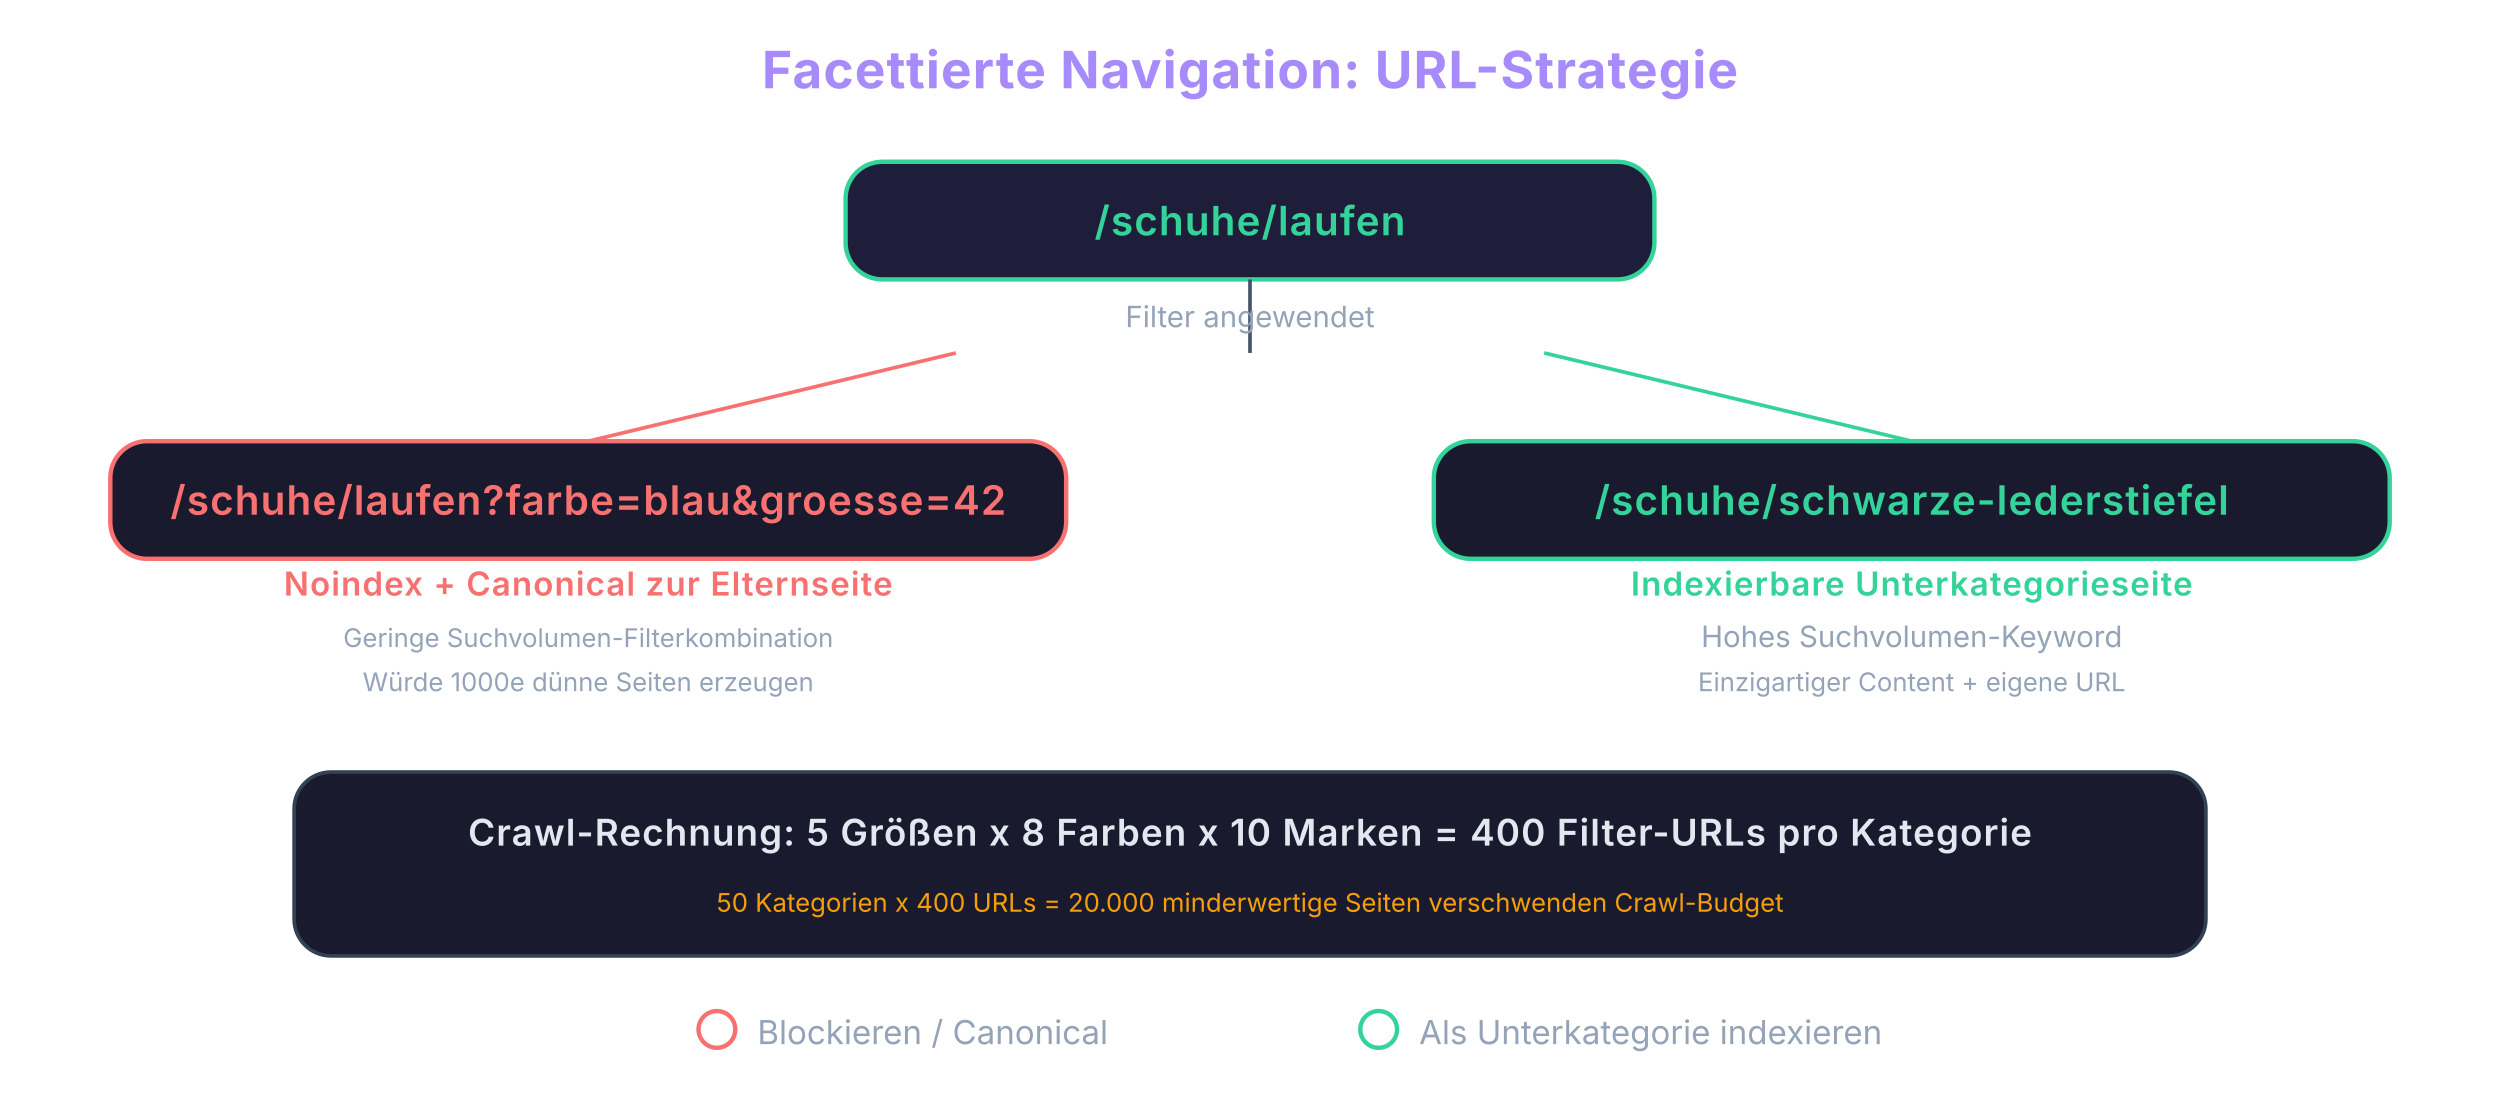
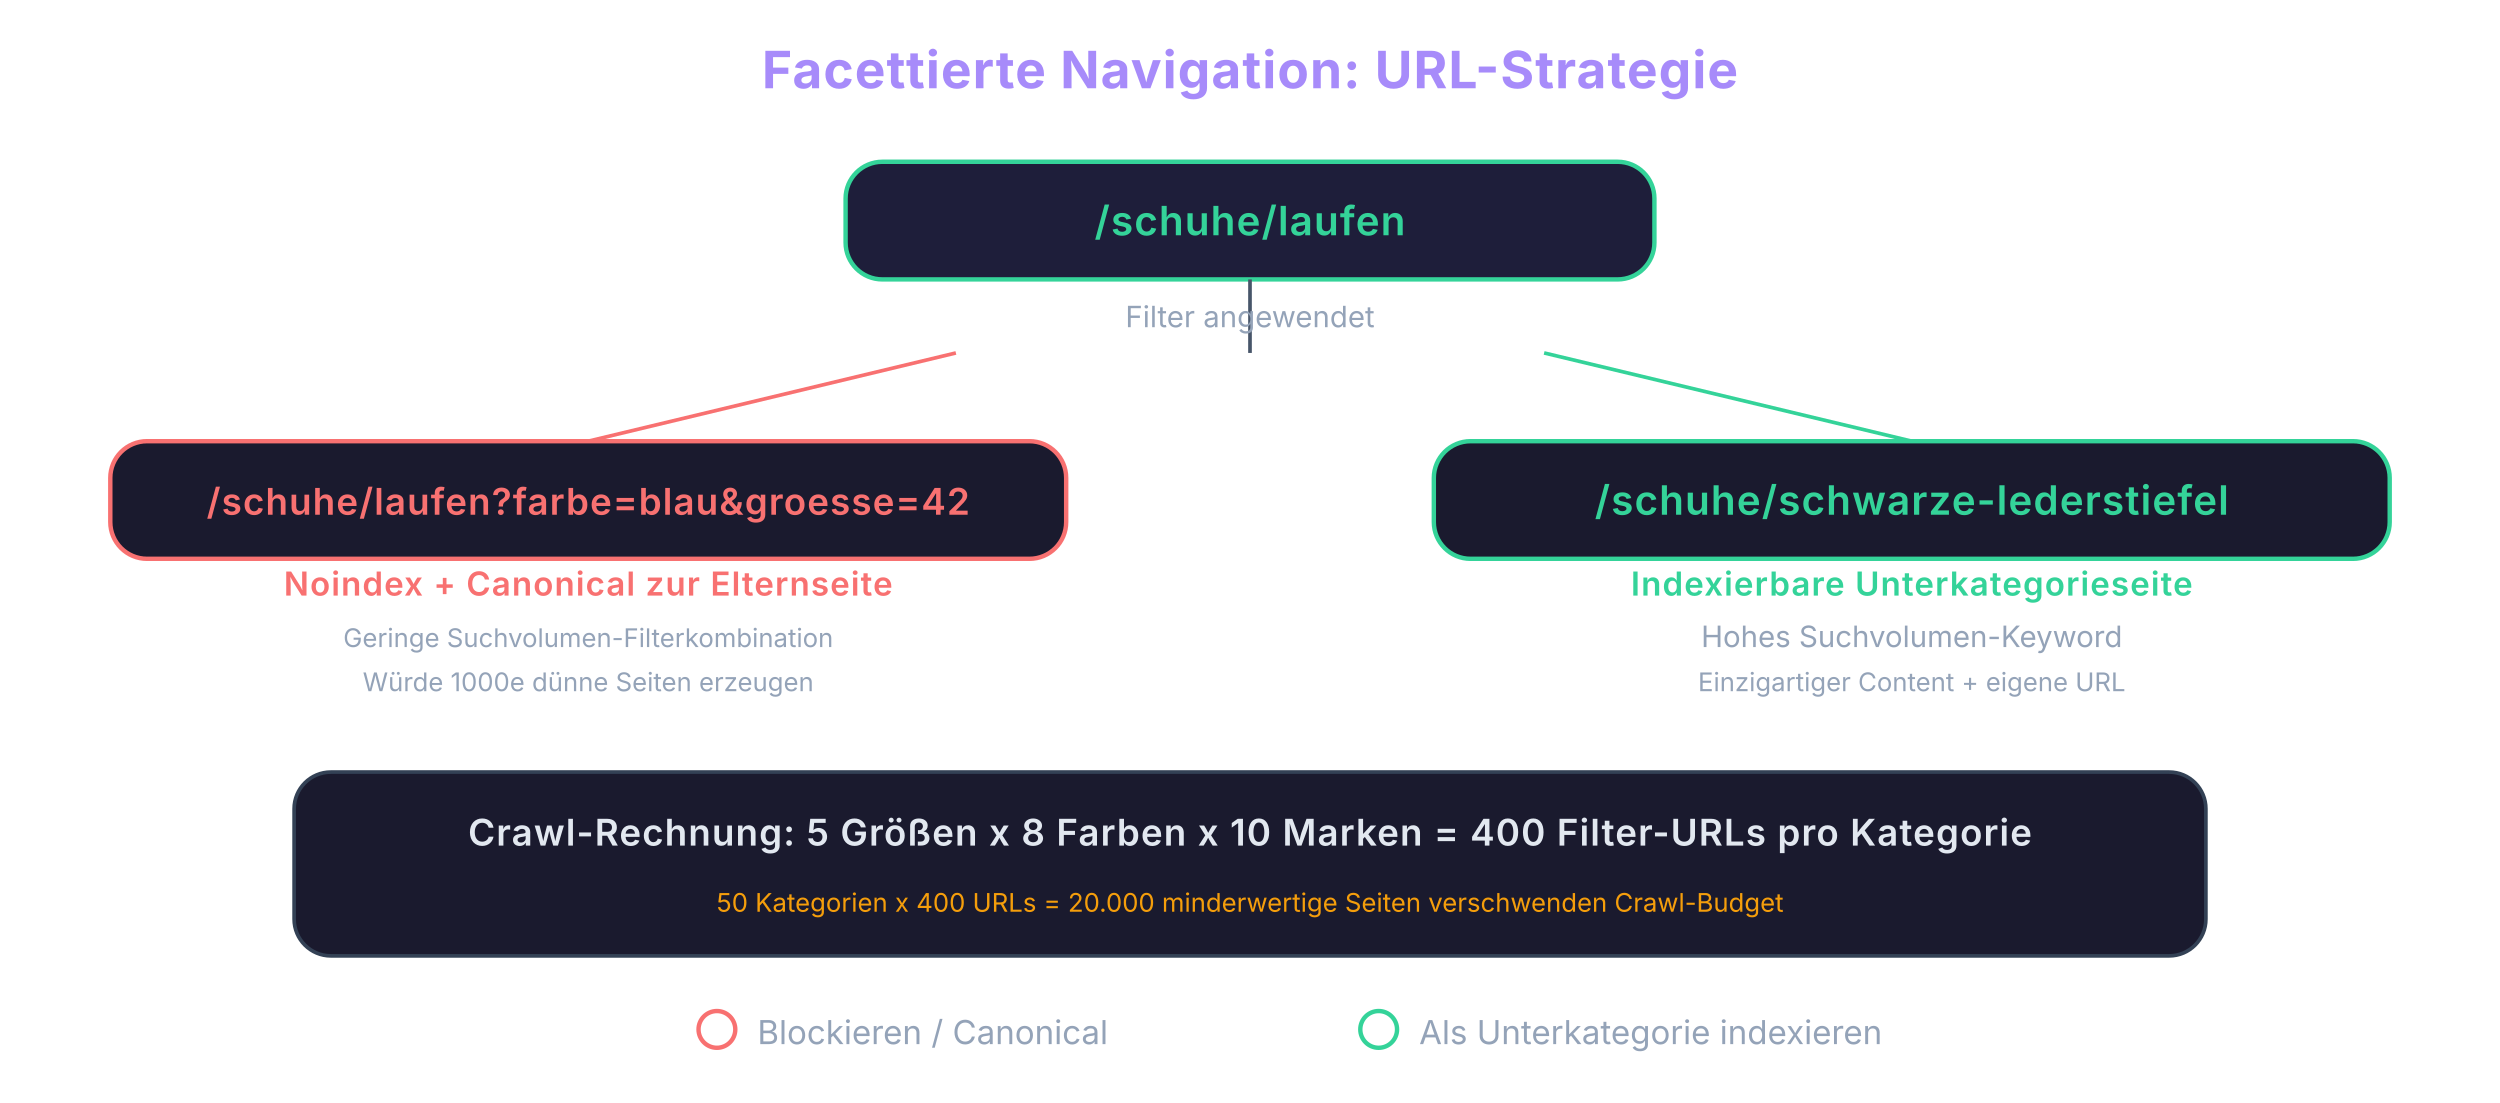
<svg xmlns="http://www.w3.org/2000/svg" viewBox="0 0 680 300" fill="none">
  <text x="340" y="24" text-anchor="middle" fill="#a78bfa" font-family="Inter, -apple-system, BlinkMacSystemFont, 'Segoe UI', Roboto, sans-serif" font-size="14" letter-spacing="0.3" font-weight="700">Facettierte Navigation: URL-Strategie</text>
  <rect x="230" y="44" width="220" height="32" rx="10" fill="#1e1e3a" stroke="#34d399" stroke-width="1.2" />
  <text x="340" y="64" text-anchor="middle" fill="#34d399" font-family="Inter, -apple-system, BlinkMacSystemFont, 'Segoe UI', Roboto, sans-serif" font-size="11" letter-spacing="0.3" font-weight="600">/schuhe/laufen</text>
  <line x1="340" y1="76" x2="340" y2="96" stroke="#475569" stroke-width="1" />
  <text x="340" y="92" text-anchor="middle" fill="#94a3b8" font-family="Inter, -apple-system, BlinkMacSystemFont, 'Segoe UI', Roboto, sans-serif" font-size="8" dy="-3">Filter angewendet</text>
  <line x1="260" y1="96" x2="160" y2="120" stroke="#f87171" stroke-width="1" />
  <line x1="420" y1="96" x2="520" y2="120" stroke="#34d399" stroke-width="1" />
  <rect x="30" y="120" width="260" height="32" rx="10" fill="#1a1a2e" stroke="#f87171" stroke-width="1.2" />
-   <text x="160" y="140" text-anchor="middle" fill="#f87171" font-family="Inter, -apple-system, BlinkMacSystemFont, 'Segoe UI', Roboto, sans-serif" font-size="11" letter-spacing="0.3" font-weight="600">/schuhe/laufen?farbe=blau&amp;groesse=42</text>
+   <text x="160" y="140" text-anchor="middle" fill="#f87171" font-family="Inter, -apple-system, BlinkMacSystemFont, 'Segoe UI', Roboto, sans-serif" font-size="10" letter-spacing="0.3" font-weight="600">/schuhe/laufen?farbe=blau&amp;groesse=42</text>
  <text x="160" y="162" text-anchor="middle" fill="#f87171" font-family="Inter, -apple-system, BlinkMacSystemFont, 'Segoe UI', Roboto, sans-serif" font-size="9" letter-spacing="0.3" font-weight="600">Noindex + Canonical zur Elternseite</text>
  <text x="160" y="176" text-anchor="middle" fill="#94a3b8" font-family="Inter, -apple-system, BlinkMacSystemFont, 'Segoe UI', Roboto, sans-serif" font-size="7">Geringe Suchvolumen-Filterkombination</text>
  <text x="160" y="188" text-anchor="middle" fill="#94a3b8" font-family="Inter, -apple-system, BlinkMacSystemFont, 'Segoe UI', Roboto, sans-serif" font-size="7">Würde 1000e dünne Seiten erzeugen</text>
  <rect x="390" y="120" width="260" height="32" rx="10" fill="#1a1a2e" stroke="#34d399" stroke-width="1.2" />
  <text x="520" y="140" text-anchor="middle" fill="#34d399" font-family="Inter, -apple-system, BlinkMacSystemFont, 'Segoe UI', Roboto, sans-serif" font-size="11" letter-spacing="0.3" font-weight="600">/schuhe/schwarze-lederstiefel</text>
  <text x="520" y="162" text-anchor="middle" fill="#34d399" font-family="Inter, -apple-system, BlinkMacSystemFont, 'Segoe UI', Roboto, sans-serif" font-size="9" letter-spacing="0.3" font-weight="600">Indexierbare Unterkategorieseite</text>
  <text x="520" y="176" text-anchor="middle" fill="#94a3b8" font-family="Inter, -apple-system, BlinkMacSystemFont, 'Segoe UI', Roboto, sans-serif" font-size="8">Hohes Suchvolumen-Keyword</text>
  <text x="520" y="188" text-anchor="middle" fill="#94a3b8" font-family="Inter, -apple-system, BlinkMacSystemFont, 'Segoe UI', Roboto, sans-serif" font-size="7">Einzigartiger Content + eigene URL</text>
  <rect x="80" y="210" width="520" height="50" rx="10" fill="#1a1a2e" stroke="#334155" stroke-width="1" />
  <text x="340" y="230" text-anchor="middle" fill="#e2e8f0" font-family="Inter, -apple-system, BlinkMacSystemFont, 'Segoe UI', Roboto, sans-serif" font-size="10" letter-spacing="0.3" font-weight="600">Crawl-Rechnung: 5 Größen x 8 Farben x 10 Marken = 400 Filter-URLs pro Kategorie</text>
  <text x="340" y="248" text-anchor="middle" fill="#f59e0b" font-family="Inter, -apple-system, BlinkMacSystemFont, 'Segoe UI', Roboto, sans-serif" font-size="7">50 Kategorien x 400 URLs = 20.000 minderwertige Seiten verschwenden Crawl-Budget</text>
  <rect x="190" y="275" width="10" height="10" rx="6" fill="none" stroke="#f87171" stroke-width="1.2" />
  <text x="206" y="284" fill="#94a3b8" font-family="Inter, -apple-system, BlinkMacSystemFont, 'Segoe UI', Roboto, sans-serif" font-size="9">Blockieren / Canonical</text>
  <rect x="370" y="275" width="10" height="10" rx="6" fill="none" stroke="#34d399" stroke-width="1.2" />
  <text x="386" y="284" fill="#94a3b8" font-family="Inter, -apple-system, BlinkMacSystemFont, 'Segoe UI', Roboto, sans-serif" font-size="9">Als Unterkategorie indexieren</text>
</svg>
